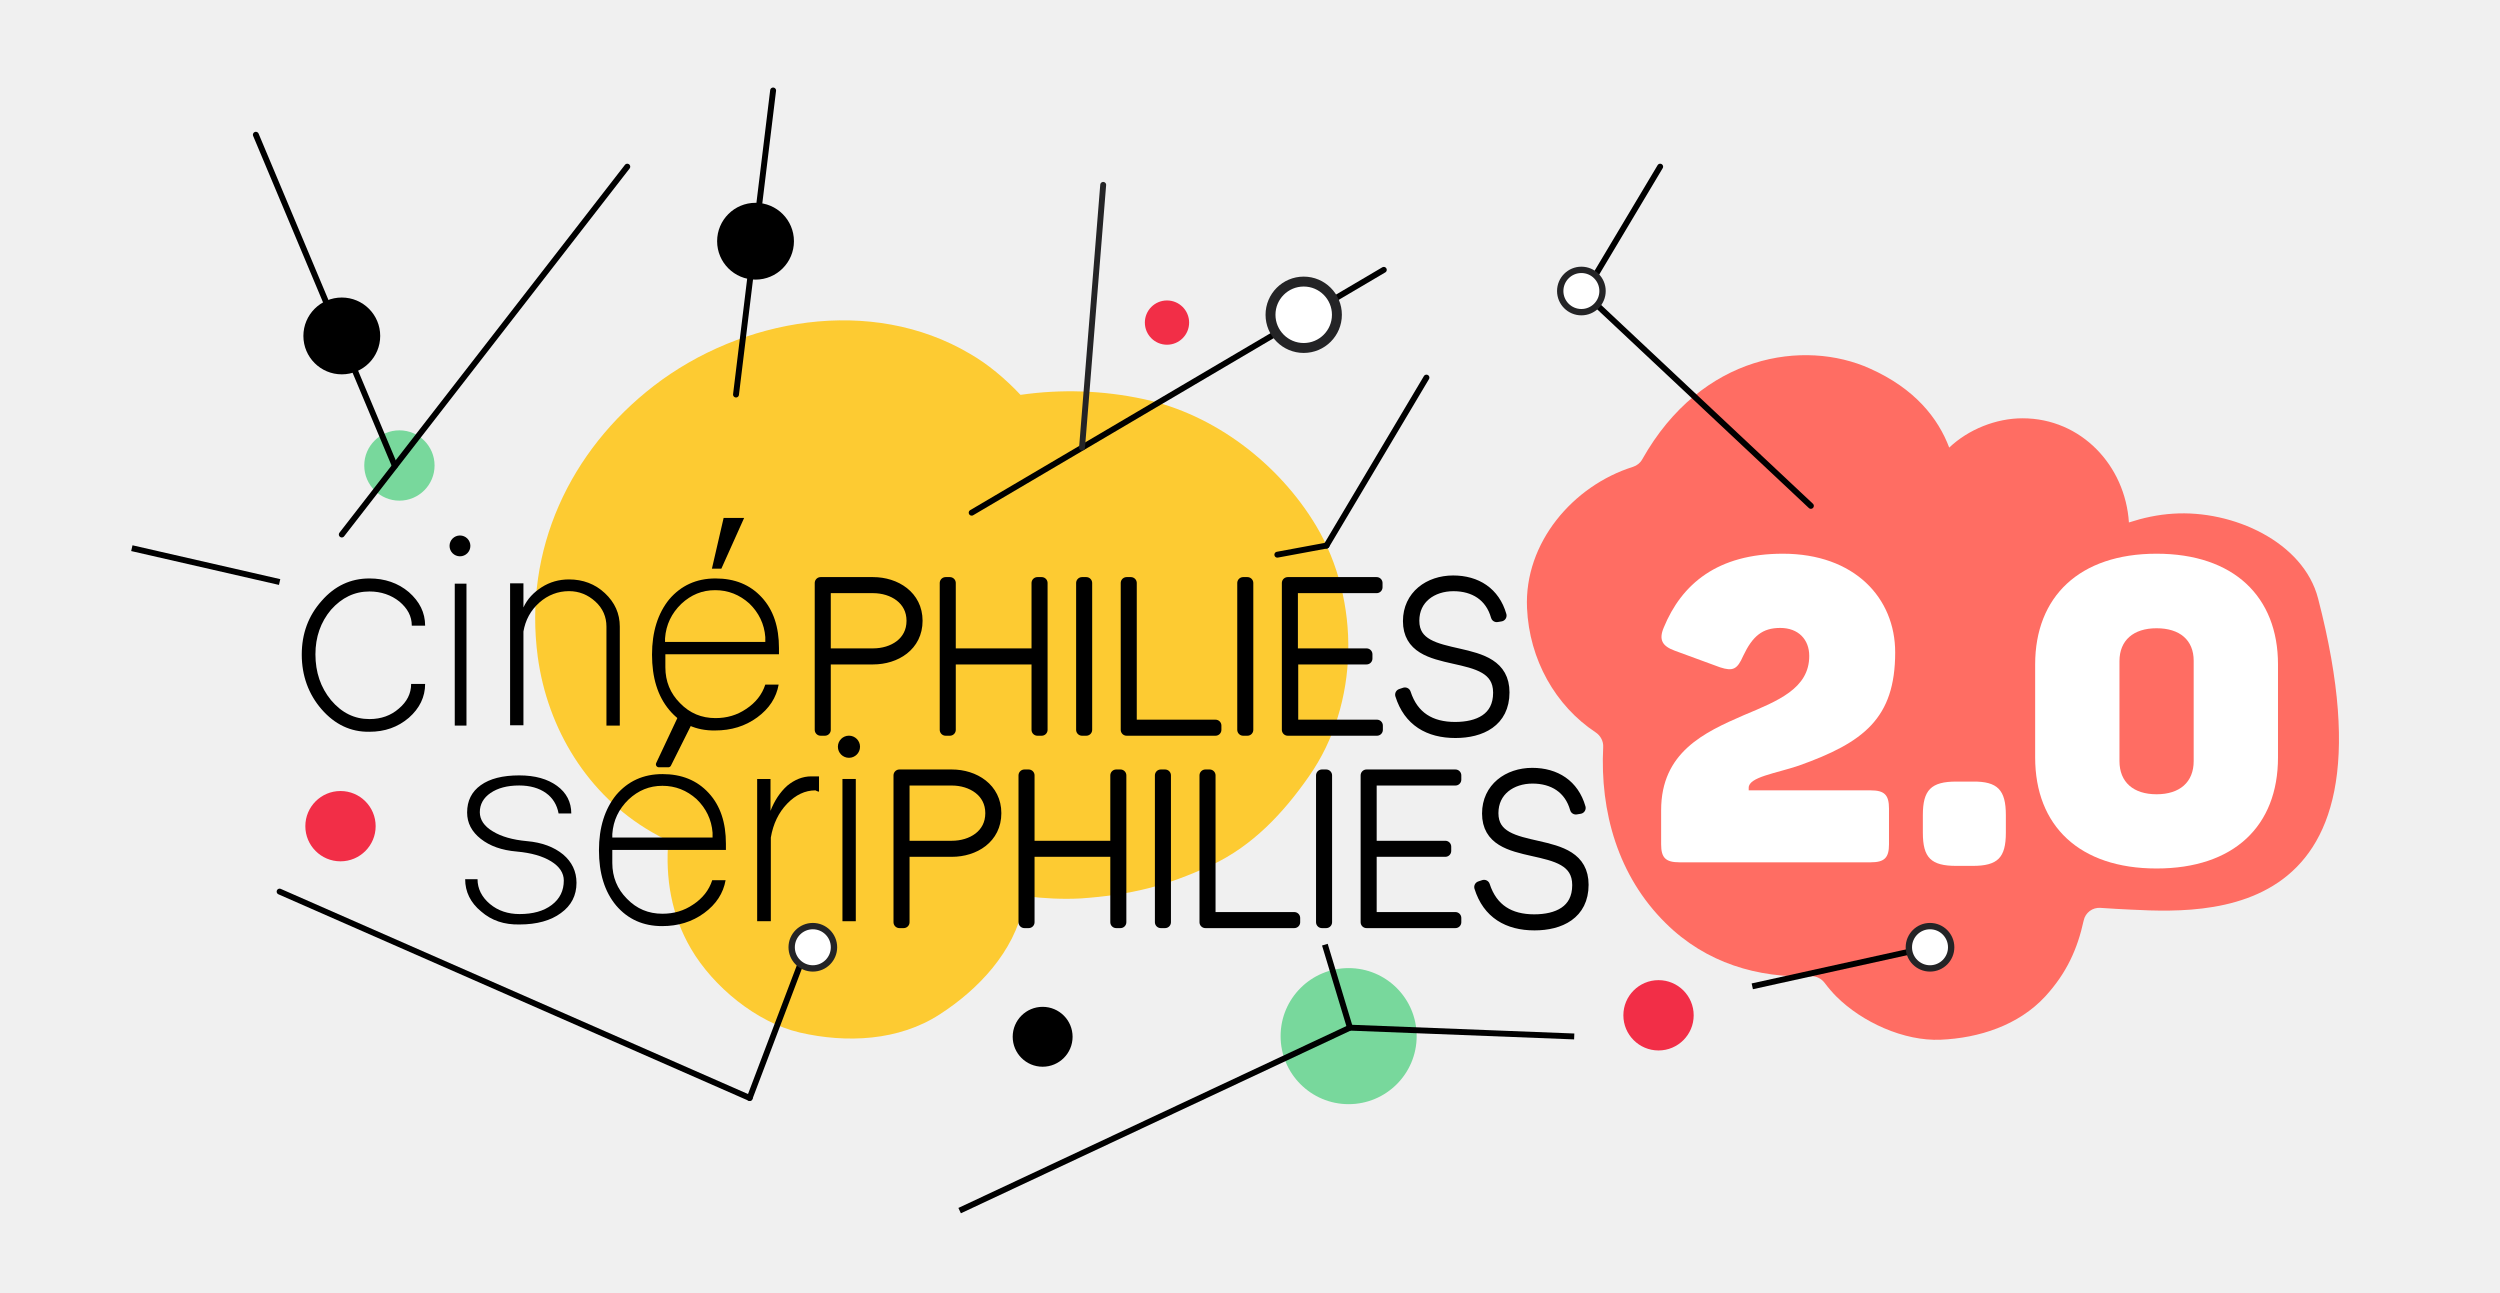
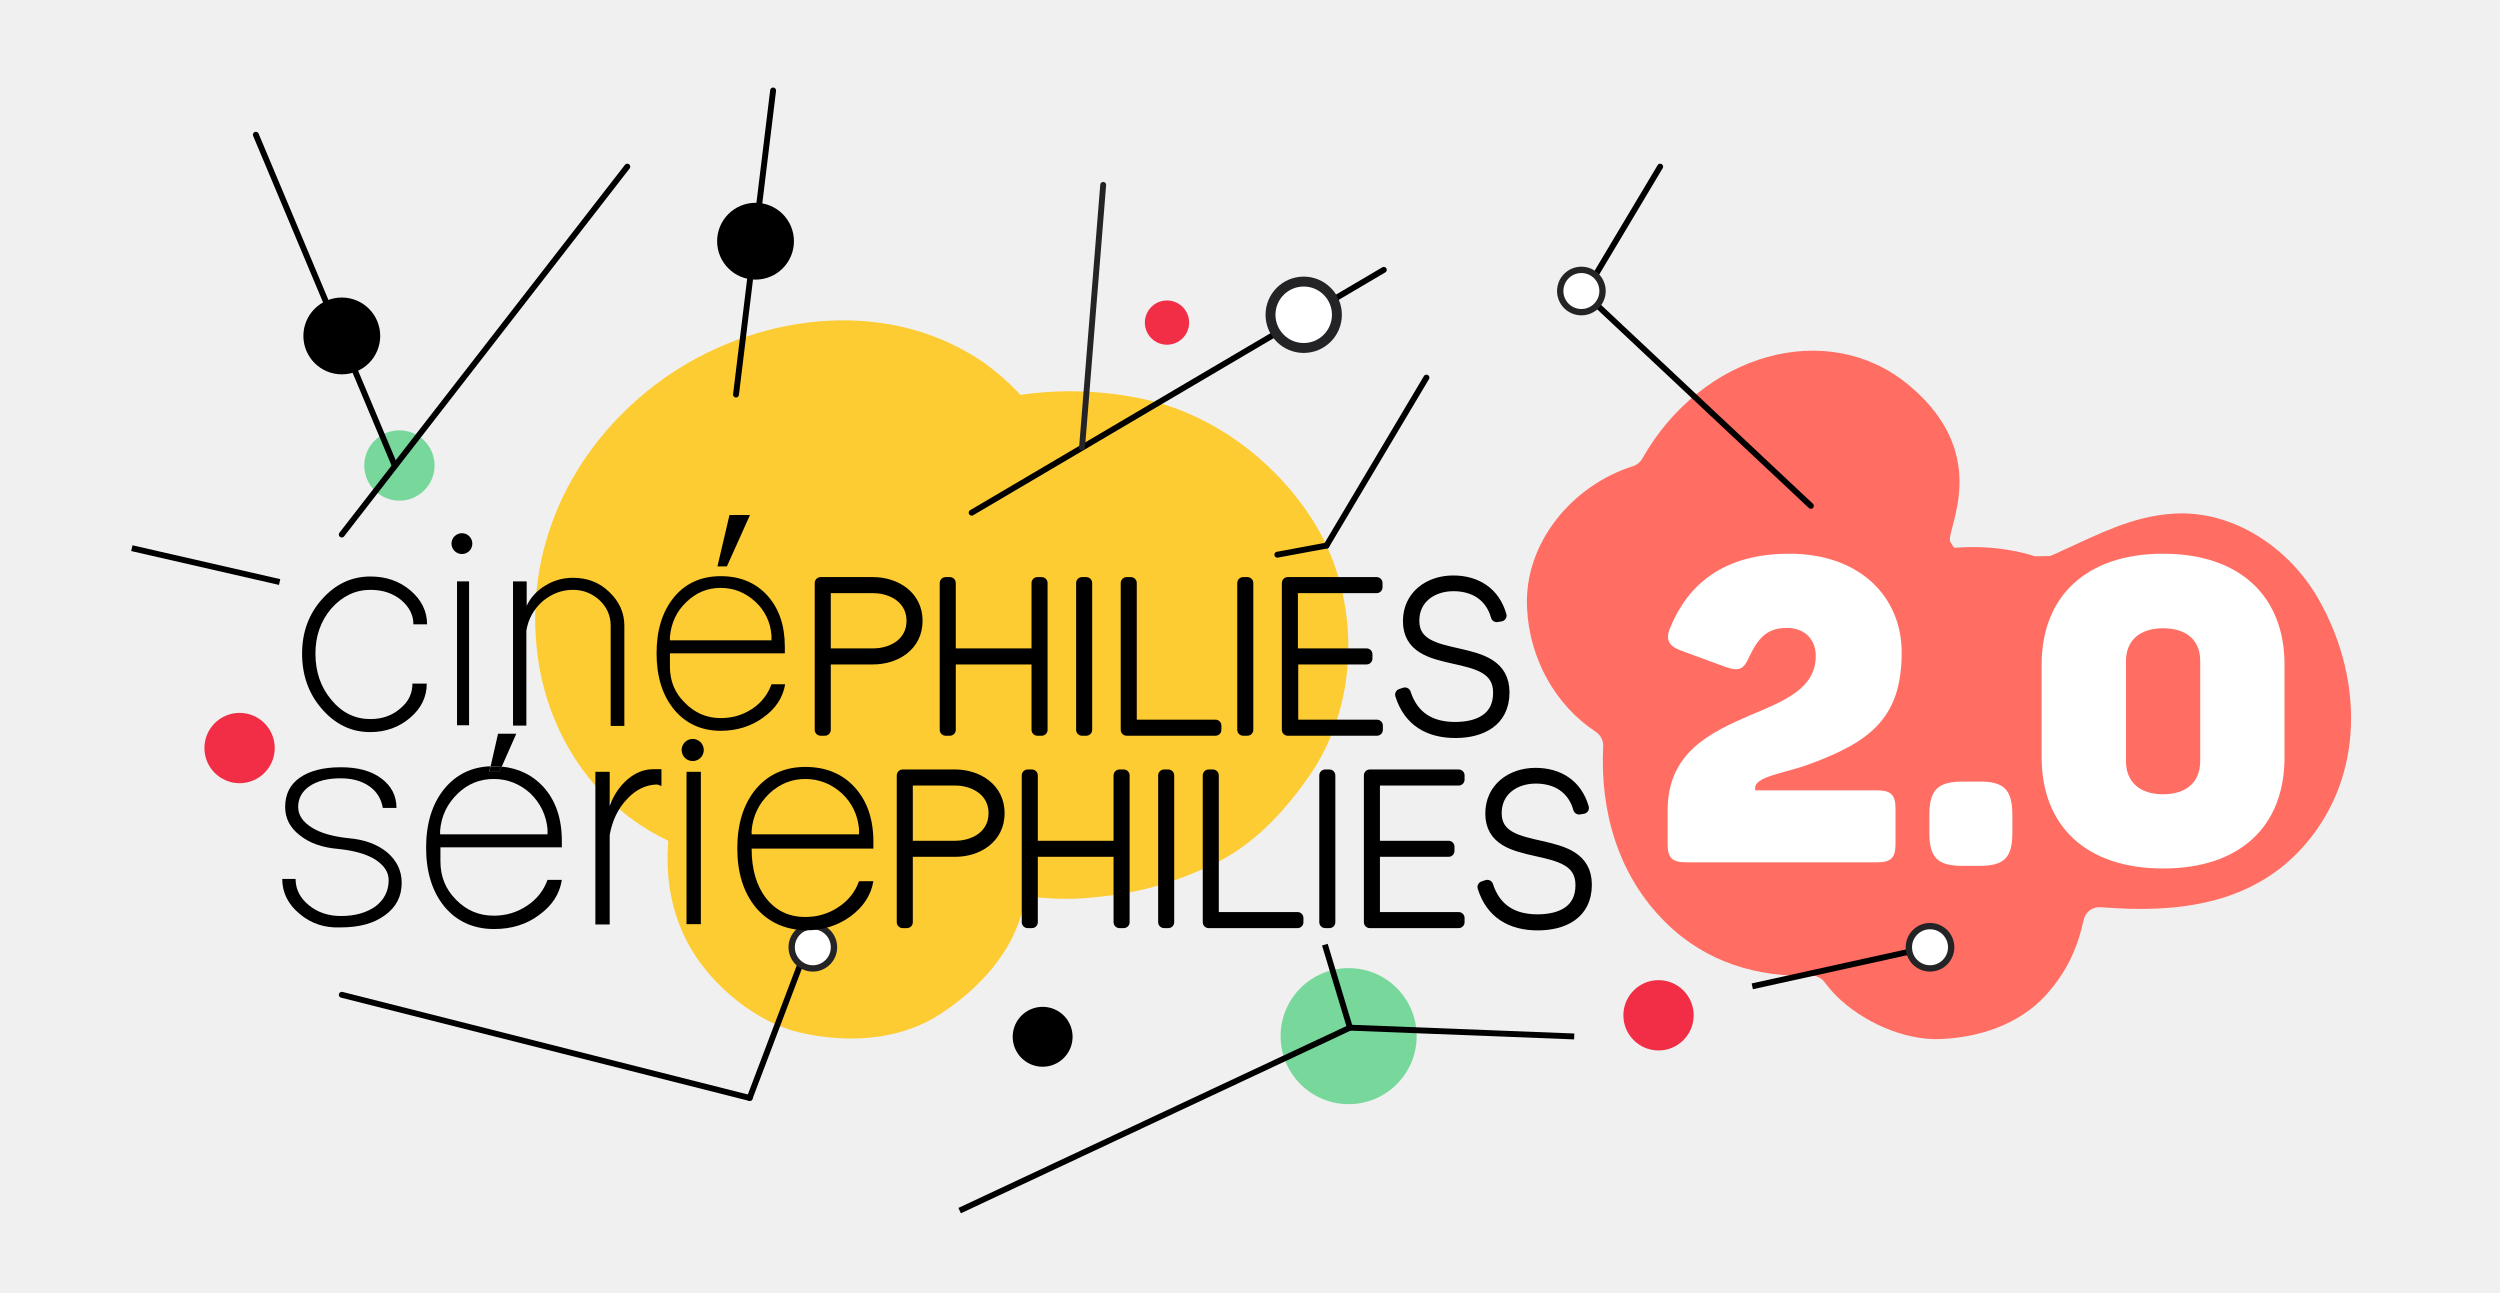
<svg xmlns="http://www.w3.org/2000/svg" version="1.1" id="Layer_1" x="0px" y="0px" viewBox="0 0 768 397.2" enable-background="new 0 0 768 397.2" xml:space="preserve">
-   <path fill="#FF6D63" d="M712.1,183.8c-4.5-17.3-26.1-27.2-44.5-26c-4.8,0.3-9.3,1.3-13.6,2.7c-1.1-17.4-14.6-32-32.7-32  c-8.1,0-16.6,3.4-22.5,9c-3.4-9-10.5-18.1-24.4-24.3c-20-9-51.6-4.6-69.9,27.9c-0.6,1.1-1.6,1.9-2.8,2.3  c-18.5,5.8-33.5,23.4-32.6,43.4c0.7,15.8,8.7,30,21.1,38.2c1.5,1,2.4,2.7,2.3,4.5c-1,19.8,4.5,39.6,19.2,54.1  c12.4,12.3,28.4,16.9,44.6,16.3c1.6-0.1,3.2,0.7,4.2,2c1.2,1.6,2.4,3,3.6,4.2c7.9,7.9,20.8,13.8,32.1,13.3  c11.7-0.5,23.9-4.4,32.1-13.3c6.6-7.2,9.9-14.6,11.8-23.3c0.5-2.4,2.7-4.1,5.2-3.9c1.6,0.1,3.1,0.2,4.7,0.3  C672.9,280.2,739.3,288.4,712.1,183.8z" />
+   <path fill="#FF6D63" d="M712.1,183.8c-8.9-15.5-26.1-27.2-44.5-26c-12.6,0.8-22.9,6.3-34.2,11.4c-1.2,0.6-2.4,1.1-3.6,1.6  c0,0,0,0,0,0c-1.6,0-3,0.1-4.6,0.1c-1-0.3-2-0.6-3.1-0.9c-7.2-1.8-14.5-2.3-21.7-1.7c-0.2-0.2-0.3-0.3-0.4-0.5  c-0.2-0.3-0.5-0.7-0.8-1.2c-2.1-3,13.6-26.2-12.7-48.2c-25-20.9-63.7-9.9-82,22.5c-0.6,1.1-1.6,1.9-2.8,2.3  c-18.5,5.8-33.5,23.4-32.6,43.4c0.7,15.8,8.7,30,21.1,38.2c1.5,1,2.4,2.7,2.3,4.5c-1,19.8,4.5,39.6,19.2,54.1  c12.4,12.3,28.4,16.9,44.6,16.3c1.6-0.1,3.2,0.7,4.2,2c1.2,1.6,2.4,3,3.6,4.2c7.9,7.9,20.8,13.8,32.1,13.3  c11.7-0.5,23.9-4.4,32.1-13.3c6.6-7.2,9.9-14.6,11.8-23.3c0.5-2.4,2.7-4.1,5.2-3.9c1.6,0.1,3.1,0.2,4.7,0.3  c23,1.3,45.3-2.7,60.2-22.1C726.7,235.5,725.2,206.6,712.1,183.8z" />
  <path fill="#FDCB32" d="M404.3,161.5c-11.4-19-31.1-34.2-53-38.9c-12.6-2.7-25.3-3.1-37.8-1.3c-4.7-5-10.1-9.5-15.5-12.6  c-30.4-18-70.2-10.9-97.1,9.8c-25.9,20-40.1,50.4-35.7,83.3c3,22.1,15.3,42.4,35,53.8c1.7,1,3.4,1.9,5.1,2.7  c-0.9,11.5,0.9,22.8,7,33.2c6.8,11.6,20.1,22.6,33.4,25.7c14.3,3.3,30.4,2.6,43-5.6c11.8-7.6,22.8-19.2,25.7-33.4  c0.2-1,0.4-2,0.6-2.9c5.7,0.7,11.4,1,17,0.7c15.5-1.1,26.3-3.8,40.1-10.2c12.7-5.9,22.2-16.1,30-27.3  C417.7,216.3,418,184.5,404.3,161.5z" />
  <circle fill="#78D89C" cx="414.3" cy="318.3" r="20.9" />
  <circle fill="#78D89C" cx="122.7" cy="143" r="10.8" />
-   <circle fill="#F22E47" cx="104.6" cy="253.8" r="10.8" />
+   <circle fill="#F22E47" cx="73.6" cy="229.8" r="10.8" />
  <circle fill="#F22E47" cx="509.5" cy="311.9" r="10.8" />
  <circle fill="#F22E47" cx="358.5" cy="99.1" r="6.8" />
  <g>
-     <path fill="#FFFFFF" d="M547.7,170.1c22,0,34.5,13.6,34.5,30.3c0,20.3-9.7,27.7-29.6,34.8c-7.1,2.4-15.4,3.5-15.4,6.8v0.8h37.5   c4.2,0,5.6,1.4,5.6,5.6v11c0,4.1-1.4,5.5-5.6,5.5h-58.8c-4.2,0-5.6-1.4-5.6-5.5v-10.5c0-17.8,13.2-23.9,25.4-29.2   c10.5-4.4,20.1-8.2,20.1-18.2c0-5-3.3-8.6-8.9-8.6c-5.5,0-8.5,2.5-11.4,8.6c-1.8,4.1-3.1,4.8-7.1,3.5l-13.9-5.1   c-3.8-1.4-5-3.3-3.4-7.1C516.6,179.4,527.6,170.1,547.7,170.1z" />
-     <path fill="#FFFFFF" d="M616.2,250.4v5.4c0,7.7-2.5,10.2-10.2,10.2h-5c-7.8,0-10.3-2.5-10.3-10.2v-5.4c0-7.7,2.5-10.3,10.3-10.3h5   C613.7,240,616.2,242.7,616.2,250.4z" />
-     <path fill="#FFFFFF" d="M662.5,170.1c23.7,0,37.3,13.2,37.3,34v28.6c0,21.1-13.6,34.1-37.3,34.1s-37.3-13.1-37.3-34.1v-28.6   C625.2,183.3,638.8,170.1,662.5,170.1z M662.5,193c-7.1,0-11.4,3.7-11.4,10.1v30.7c0,6.5,4.3,10.2,11.4,10.2s11.4-3.7,11.4-10.2   V203C673.9,196.6,669.6,193,662.5,193z" />
+     <path fill="#FFFFFF" d="M549.7,170.1c22,0,34.5,13.6,34.5,30.3c0,20.3-9.7,27.7-29.6,34.8c-7.1,2.4-15.4,3.5-15.4,6.8v0.8h37.5   c4.2,0,5.6,1.4,5.6,5.6v11c0,4.1-1.4,5.5-5.6,5.5h-58.8c-4.2,0-5.6-1.4-5.6-5.5v-10.5c0-17.8,13.2-23.9,25.4-29.2   c10.5-4.4,20.1-8.2,20.1-18.2c0-5-3.3-8.6-8.9-8.6c-5.5,0-8.5,2.5-11.4,8.6c-1.8,4.1-3.1,4.8-7.1,3.5l-13.9-5.1   c-3.8-1.4-5-3.3-3.4-7.1C518.6,179.4,529.6,170.1,549.7,170.1z" />
+     <path fill="#FFFFFF" d="M618.2,250.4v5.4c0,7.7-2.5,10.2-10.2,10.2h-5c-7.8,0-10.3-2.5-10.3-10.2v-5.4c0-7.7,2.5-10.3,10.3-10.3h5   C615.7,240,618.2,242.7,618.2,250.4z" />
+     <path fill="#FFFFFF" d="M664.5,170.1c23.7,0,37.3,13.2,37.3,34v28.6c0,21.1-13.6,34.1-37.3,34.1s-37.3-13.1-37.3-34.1v-28.6   C627.2,183.3,640.8,170.1,664.5,170.1z M664.5,193c-7.1,0-11.4,3.7-11.4,10.1v30.7c0,6.5,4.3,10.2,11.4,10.2s11.4-3.7,11.4-10.2   V203C675.9,196.6,671.6,193,664.5,193z" />
  </g>
-   <circle cx="260.8" cy="229.4" r="3.4" />
+   <circle cx="212.8" cy="230.4" r="3.4" />
  <line fill="none" stroke="#000000" stroke-width="1.816" stroke-linecap="round" stroke-linejoin="round" stroke-miterlimit="10" x1="487.2" y1="89.4" x2="510" y2="51.2" />
  <line fill="none" stroke="#000000" stroke-width="1.816" stroke-linecap="round" stroke-linejoin="round" stroke-miterlimit="10" x1="407.5" y1="167.6" x2="438.2" y2="116" />
  <line fill="none" stroke="#000000" stroke-width="1.816" stroke-linecap="round" stroke-linejoin="round" stroke-miterlimit="10" x1="556.3" y1="155.4" x2="486.3" y2="89.7" />
  <path fill="none" stroke="#000000" stroke-width="1.816" stroke-miterlimit="10" d="M274.6,220.5" />
  <line fill="none" stroke="#000000" stroke-width="1.816" stroke-miterlimit="10" x1="294.8" y1="371.9" x2="414.7" y2="315.7" />
  <line fill="none" stroke="#000000" stroke-width="1.816" stroke-miterlimit="10" x1="414.7" y1="315.7" x2="483.6" y2="318.4" />
  <line fill="none" stroke="#000000" stroke-width="1.816" stroke-miterlimit="10" x1="407" y1="290.2" x2="414.7" y2="315.7" />
  <line fill="none" stroke="#000000" stroke-width="1.816" stroke-linecap="round" stroke-linejoin="round" stroke-miterlimit="10" x1="407.5" y1="167.6" x2="392.4" y2="170.4" />
  <path fill="none" stroke="#000000" stroke-width="1.816" stroke-miterlimit="10" d="M85.9,273.9" />
  <path fill="none" stroke="#000000" stroke-width="1.816" stroke-miterlimit="10" d="M40.5,168.4" />
  <path fill="none" stroke="#000000" stroke-width="1.816" stroke-miterlimit="10" d="M274.1,221.8" />
  <line fill="none" stroke="#000000" stroke-width="1.816" stroke-linecap="round" stroke-linejoin="round" stroke-miterlimit="10" x1="230.3" y1="337.3" x2="249.6" y2="286.4" />
-   <line fill="none" stroke="#000000" stroke-width="1.816" stroke-linecap="round" stroke-linejoin="round" stroke-miterlimit="10" x1="85.9" y1="273.9" x2="230.3" y2="337.3" />
+   <line fill="none" stroke="#000000" stroke-width="1.816" stroke-linecap="round" stroke-linejoin="round" stroke-miterlimit="10" x1="105" y1="305.6" x2="230.3" y2="337.3" />
  <line fill="none" stroke="#000000" stroke-width="1.816" stroke-miterlimit="10" x1="40.5" y1="168.4" x2="85.9" y2="178.8" />
  <line fill="none" stroke="#000000" stroke-width="1.816" stroke-linecap="round" stroke-linejoin="round" stroke-miterlimit="10" x1="192.7" y1="51.2" x2="105" y2="164.2" />
  <line fill="none" stroke="#000000" stroke-width="1.816" stroke-linecap="round" stroke-linejoin="round" stroke-miterlimit="10" x1="298.5" y1="157.5" x2="425.1" y2="82.9" />
  <line fill="none" stroke="#000000" stroke-width="1.816" stroke-linecap="round" stroke-linejoin="round" stroke-miterlimit="10" x1="237.5" y1="27.8" x2="226.1" y2="121.2" />
  <circle cx="232.1" cy="74.1" r="11.8" />
  <circle cx="105" cy="103.2" r="11.8" />
  <circle cx="320.3" cy="318.5" r="9.2" />
  <circle fill="#FFFFFF" stroke="#242426" stroke-width="3.048" stroke-miterlimit="10" cx="400.5" cy="96.7" r="10.2" />
  <circle fill="#FFFFFF" stroke="#242426" stroke-width="1.949" stroke-miterlimit="10" cx="485.8" cy="89.4" r="6.5" />
  <circle fill="#FFFFFF" stroke="#242426" stroke-width="1.949" stroke-miterlimit="10" cx="249.7" cy="291" r="6.5" />
  <line fill="none" stroke="#000000" stroke-width="1.816" stroke-miterlimit="10" x1="592.7" y1="291" x2="538.3" y2="303" />
  <line fill="none" stroke="#000000" stroke-width="1.816" stroke-linecap="round" stroke-linejoin="round" stroke-miterlimit="10" x1="78.6" y1="41.4" x2="121.3" y2="143.1" />
  <line fill="none" stroke="#242426" stroke-width="1.816" stroke-linecap="round" stroke-linejoin="round" stroke-miterlimit="10" x1="332.4" y1="137.5" x2="338.9" y2="56.8" />
  <g>
-     <path d="M98.8,217.9c-4-4.6-6.1-10.3-6.1-16.8c0-6.4,2-11.9,6.1-16.5c4-4.6,8.9-6.9,14.7-6.9c4.7,0,8.8,1.4,12.1,4.2   c3.3,2.9,5,6.3,5,10.3h-4.1c0-2.9-1.3-5.3-3.8-7.4c-2.5-2-5.6-3.1-9.2-3.1c-4.6,0-8.5,1.9-11.8,5.6c-3.2,3.8-4.8,8.4-4.8,13.7   c0,5.5,1.6,10.2,4.8,14.1c3.3,3.9,7.2,5.8,11.8,5.8c3.6,0,6.6-1.1,9-3.2c2.5-2.1,3.8-4.6,3.8-7.6h4.3c0,4-1.7,7.5-5,10.4   c-3.4,2.9-7.4,4.3-12.1,4.3C107.7,224.9,102.8,222.5,98.8,217.9z" />
-     <path d="M139.7,222.9v-43.6h3.6v43.6H139.7z" />
-     <path d="M156.7,222.9v-43.7h4.1v7.4c1.2-2.6,3.1-4.6,5.6-6.2c2.5-1.6,5.3-2.4,8.4-2.4c4.3,0,8,1.4,11,4.2c3.1,2.9,4.6,6.3,4.6,10.3   v30.4h-4.1v-30.4c0-3-1.1-5.6-3.4-7.7c-2.3-2.1-5-3.2-8.1-3.2c-3.4,0-6.5,1.2-9.1,3.5c-2.7,2.4-4.3,5.4-4.9,8.9v28.8H156.7z" />
-     <path d="M205.6,218.1c-3.6-4.3-5.3-10-5.3-17s1.8-12.7,5.3-17c3.6-4.2,8.3-6.4,14.2-6.4c5.9,0,10.6,1.9,14.2,5.8   c3.6,3.9,5.3,9.1,5.3,15.6v1.9h-34.9v4c0,4.3,1.5,8,4.5,11c3,3.1,6.6,4.6,10.9,4.6c3.5,0,6.6-0.9,9.4-2.8c2.9-1.9,4.9-4.4,5.9-7.5   h4.1c-0.7,4-2.9,7.4-6.6,10.1c-3.7,2.7-8,4-12.9,4C213.8,224.5,209.1,222.3,205.6,218.1z M235.1,197.2v-1.5c-0.3-4-2-7.5-4.9-10.3   c-3-2.7-6.5-4.1-10.5-4.1c-4,0-7.4,1.4-10.4,4.2c-3,2.9-4.7,6.4-5,10.6v1.1H235.1z M222.3,159.1h6.3l-7,15.6h-2.9L222.3,159.1z" />
-     <circle cx="141.3" cy="167.7" r="3.2" />
+     <path d="M98.9,217.8c-4.1-4.7-6.1-10.4-6.1-17c0-6.5,2-12.1,6.1-16.7c4.1-4.6,9-7,14.9-7c4.8,0,8.9,1.4,12.3,4.3   c3.4,2.9,5.1,6.4,5.1,10.4h-4.2c0-2.9-1.3-5.4-3.8-7.5c-2.6-2.1-5.7-3.1-9.4-3.1c-4.6,0-8.6,1.9-12,5.7c-3.3,3.9-4.9,8.5-4.9,13.9   c0,5.5,1.6,10.3,4.9,14.2c3.3,4,7.3,5.9,12,5.9c3.6,0,6.7-1.1,9.1-3.2c2.6-2.1,3.8-4.7,3.8-7.7h4.4c0,4.1-1.7,7.6-5.1,10.5   c-3.4,2.9-7.5,4.4-12.3,4.4C107.9,224.9,103,222.5,98.9,217.8z" />
+     <path d="M140.4,222.8v-44.2h3.7v44.2H140.4z" />
+     <path d="M157.6,222.9v-44.3h4.2v7.5c1.2-2.6,3.2-4.7,5.7-6.2c2.6-1.6,5.4-2.4,8.5-2.4c4.4,0,8.1,1.4,11.1,4.3   c3.1,2.9,4.7,6.4,4.7,10.4v30.8h-4.2v-30.8c0-3-1.1-5.6-3.4-7.8c-2.3-2.1-5-3.2-8.2-3.2c-3.5,0-6.5,1.2-9.3,3.5   c-2.7,2.4-4.4,5.4-5,9v29.2H157.6z" />
+     <path d="M207.1,218c-3.6-4.4-5.4-10.1-5.4-17.3s1.8-12.9,5.4-17.3c3.6-4.3,8.4-6.4,14.3-6.4c6,0,10.7,2,14.3,5.9   c3.6,4,5.4,9.2,5.4,15.8v2h-35.3v4.1c0,4.4,1.5,8.1,4.6,11.1c3,3.1,6.7,4.7,11,4.7c3.5,0,6.7-0.9,9.6-2.8c2.9-1.9,4.9-4.5,6-7.6   h4.2c-0.7,4.1-2.9,7.5-6.7,10.2c-3.7,2.7-8.1,4.1-13.1,4.1C215.5,224.5,210.7,222.3,207.1,218z M237,196.8v-1.6   c-0.3-4.1-2-7.6-5-10.4c-3.1-2.8-6.6-4.2-10.6-4.2c-4,0-7.5,1.4-10.5,4.3c-3.1,2.9-4.7,6.5-5.1,10.7v1.1H237z M224.1,158.2h6.3   l-7.1,15.8h-2.9L224.1,158.2z" />
+     <circle cx="141.9" cy="167" r="3.2" />
  </g>
  <g>
    <path stroke="#000000" stroke-width="3.632" stroke-linecap="round" stroke-linejoin="round" stroke-miterlimit="10" d="   M268.2,179.1c6.9,0,13.4,4.1,13.4,11.6c0,7.6-6.5,11.6-13.4,11.6h-14.8v21.9h-1.3v-45.1H268.2z M268.2,201   c6.2,0,12.1-3.5,12.1-10.3c0-6.7-5.9-10.3-12.1-10.3h-14.8V201H268.2z" />
    <path stroke="#000000" stroke-width="3.632" stroke-linecap="round" stroke-linejoin="round" stroke-miterlimit="10" d="M320,224.2   h-1.3v-21.9h-26.9v21.9h-1.3v-45.1h1.3V201h26.9v-21.9h1.3V224.2z" />
    <path stroke="#000000" stroke-width="3.632" stroke-linecap="round" stroke-linejoin="round" stroke-miterlimit="10" d="   M333.7,224.2h-1.3v-45.1h1.3V224.2z" />
    <path stroke="#000000" stroke-width="3.632" stroke-linecap="round" stroke-linejoin="round" stroke-miterlimit="10" d="   M373.4,224.2h-27.3v-45.1h1.3v43.8h26V224.2z" />
    <path stroke="#000000" stroke-width="3.632" stroke-linecap="round" stroke-linejoin="round" stroke-miterlimit="10" d="   M383.2,224.2h-1.3v-45.1h1.3V224.2z" />
    <path stroke="#000000" stroke-width="3.632" stroke-linecap="round" stroke-linejoin="round" stroke-miterlimit="10" d="   M422.9,224.2h-27.3v-45.1h27.3v1.3h-26V201h22.9v1.3H397v20.6h26V224.2z" />
    <path stroke="#000000" stroke-width="3.632" stroke-linecap="round" stroke-linejoin="round" stroke-miterlimit="10" d="   M459.8,189.3c-1.8-6.4-6.9-9.5-13.3-9.5c-6.6,0-12.3,3.9-12.3,10.9c0,14.8,27.7,5.4,27.7,22c0,8.9-7,12.2-14.8,12.2   c-8.1,0-14.2-3.5-16.7-11.5l1.2-0.4c2.4,7.4,7.9,10.6,15.4,10.6c7.1,0,13.5-2.7,13.5-10.8c0-15.4-27.7-5.8-27.7-22   c0-7.7,6.3-12.2,13.6-12.2c7.1,0,12.6,3.5,14.6,10.5L459.8,189.3z" />
  </g>
  <g>
-     <path d="M147.8,280c-3.3-2.7-4.9-6.1-4.9-9.9h3.8c0,2.9,1.3,5.5,3.8,7.6c2.5,2.1,5.6,3.1,9.1,3.1c4.1,0,7.4-0.9,9.9-2.8   c2.5-1.9,3.7-4.4,3.7-7.5c0-2.3-1.3-4.3-3.9-5.9c-2.6-1.6-6.1-2.6-10.5-3c-4.7-0.4-8.3-1.7-11.1-3.9c-2.8-2.2-4.2-4.9-4.2-8.1   c0-3.6,1.4-6.4,4.2-8.4c2.8-2,6.7-3,11.8-3c4.9,0,8.7,1.1,11.6,3.2c2.9,2.1,4.4,5,4.4,8.5h-3.9c-0.5-2.7-1.8-4.8-3.9-6.3   c-2.1-1.5-4.9-2.3-8.2-2.3c-3.7,0-6.6,0.8-8.8,2.3c-2.2,1.5-3.3,3.5-3.3,5.9c0,2.3,1.3,4.3,4,5.9c2.6,1.6,6.1,2.6,10.5,3   c4.6,0.4,8.3,1.8,11.1,4.1c2.7,2.3,4.1,5.2,4.1,8.7c0,3.9-1.6,7-4.8,9.3c-3.1,2.3-7.4,3.5-12.7,3.5   C154.9,284.1,151,282.8,147.8,280z" />
-     <path d="M189.3,278.2c-3.6-4.3-5.3-10-5.3-17c0-7,1.8-12.7,5.3-17c3.6-4.2,8.3-6.4,14.2-6.4c5.9,0,10.6,1.9,14.2,5.8   c3.6,3.9,5.3,9.1,5.3,15.6v1.9h-34.9v4c0,4.3,1.5,8,4.5,11c3,3.1,6.6,4.6,10.9,4.6c3.5,0,6.6-0.9,9.4-2.8c2.9-1.9,4.9-4.4,5.9-7.5   h4.1c-0.7,4-2.9,7.4-6.6,10.1c-3.7,2.7-8,4-12.9,4C197.6,284.5,192.9,282.4,189.3,278.2z M218.9,257.3v-1.5c-0.3-4-2-7.5-4.9-10.3   c-3-2.7-6.5-4.1-10.5-4.1c-4,0-7.4,1.4-10.4,4.2c-3,2.9-4.7,6.4-5,10.6v1.1H218.9z" />
-     <path d="M232.6,283v-43.7h4.1v9.8c1.2-3.1,2.9-5.7,5.1-7.7c2.3-1.9,4.8-2.9,7.4-2.9h2.4v4.7c-0.2,0-0.4-0.1-0.7-0.2   c-0.2-0.1-0.3-0.2-0.4-0.2c-3.2,0-6.1,1.4-8.7,4.1c-2.6,2.7-4.3,6.2-5,10.4V283H232.6z" />
-     <path d="M258.8,283v-43.7h4.1V283H258.8z" />
-   </g>
-   <g>
-     <path stroke="#000000" stroke-width="3.632" stroke-linecap="round" stroke-linejoin="round" stroke-miterlimit="10" d="   M292.4,238.2c6.9,0,13.4,4.1,13.4,11.6c0,7.6-6.5,11.6-13.4,11.6h-14.8v21.9h-1.3v-45.1H292.4z M292.4,260.1   c6.2,0,12.1-3.5,12.1-10.3c0-6.7-5.9-10.3-12.1-10.3h-14.8v20.6H292.4z" />
-     <path stroke="#000000" stroke-width="3.632" stroke-linecap="round" stroke-linejoin="round" stroke-miterlimit="10" d="   M344.2,283.3h-1.3v-21.9H316v21.9h-1.3v-45.1h1.3v21.9h26.9v-21.9h1.3V283.3z" />
-     <path stroke="#000000" stroke-width="3.632" stroke-linecap="round" stroke-linejoin="round" stroke-miterlimit="10" d="   M357.9,283.3h-1.3v-45.1h1.3V283.3z" />
-     <path stroke="#000000" stroke-width="3.632" stroke-linecap="round" stroke-linejoin="round" stroke-miterlimit="10" d="   M397.6,283.3h-27.3v-45.1h1.3V282h26V283.3z" />
-     <path stroke="#000000" stroke-width="3.632" stroke-linecap="round" stroke-linejoin="round" stroke-miterlimit="10" d="   M407.4,283.3h-1.3v-45.1h1.3V283.3z" />
-     <path stroke="#000000" stroke-width="3.632" stroke-linecap="round" stroke-linejoin="round" stroke-miterlimit="10" d="   M447.1,283.3h-27.3v-45.1h27.3v1.3h-26v20.6H444v1.3h-22.9V282h26V283.3z" />
-     <path stroke="#000000" stroke-width="3.632" stroke-linecap="round" stroke-linejoin="round" stroke-miterlimit="10" d="   M484.1,248.4c-1.8-6.4-6.9-9.5-13.3-9.5c-6.6,0-12.3,3.9-12.3,10.9c0,14.8,27.7,5.4,27.7,22c0,8.9-7,12.2-14.8,12.2   c-8.1,0-14.2-3.5-16.7-11.5l1.2-0.4c2.4,7.4,7.9,10.6,15.4,10.6c7.1,0,13.5-2.7,13.5-10.8c0-15.4-27.7-5.8-27.7-22   c0-7.7,6.3-12.2,13.6-12.2c7.1,0,12.6,3.5,14.6,10.5L484.1,248.4z" />
+     <path stroke="#000000" stroke-width="3.632" stroke-linecap="round" stroke-linejoin="round" stroke-miterlimit="10" d="   M293.4,238.2c6.9,0,13.4,4.1,13.4,11.6c0,7.6-6.5,11.6-13.4,11.6h-14.8v21.9h-1.3v-45.1H293.4z M293.4,260.1   c6.2,0,12.1-3.5,12.1-10.3c0-6.7-5.9-10.3-12.1-10.3h-14.8v20.6H293.4z" />
+     <path stroke="#000000" stroke-width="3.632" stroke-linecap="round" stroke-linejoin="round" stroke-miterlimit="10" d="   M345.2,283.3h-1.3v-21.9H317v21.9h-1.3v-45.1h1.3v21.9h26.9v-21.9h1.3V283.3z" />
+     <path stroke="#000000" stroke-width="3.632" stroke-linecap="round" stroke-linejoin="round" stroke-miterlimit="10" d="   M358.9,283.3h-1.3v-45.1h1.3V283.3z" />
+     <path stroke="#000000" stroke-width="3.632" stroke-linecap="round" stroke-linejoin="round" stroke-miterlimit="10" d="   M398.6,283.3h-27.3v-45.1h1.3V282h26V283.3z" />
+     <path stroke="#000000" stroke-width="3.632" stroke-linecap="round" stroke-linejoin="round" stroke-miterlimit="10" d="   M408.4,283.3h-1.3v-45.1h1.3V283.3z" />
+     <path stroke="#000000" stroke-width="3.632" stroke-linecap="round" stroke-linejoin="round" stroke-miterlimit="10" d="   M448.1,283.3h-27.3v-45.1h27.3v1.3h-26v20.6H445v1.3h-22.9V282h26V283.3z" />
+     <path stroke="#000000" stroke-width="3.632" stroke-linecap="round" stroke-linejoin="round" stroke-miterlimit="10" d="   M485.1,248.4c-1.8-6.4-6.9-9.5-13.3-9.5c-6.6,0-12.3,3.9-12.3,10.9c0,14.8,27.7,5.4,27.7,22c0,8.9-7,12.2-14.8,12.2   c-8.1,0-14.2-3.5-16.7-11.5l1.2-0.4c2.4,7.4,7.9,10.6,15.4,10.6c7.1,0,13.5-2.7,13.5-10.8c0-15.4-27.7-5.8-27.7-22   c0-7.7,6.3-12.2,13.6-12.2c7.1,0,12.6,3.5,14.6,10.5L485.1,248.4z" />
  </g>
  <circle fill="#FFFFFF" stroke="#242426" stroke-width="1.949" stroke-miterlimit="10" cx="592.9" cy="291" r="6.5" />
-   <polygon stroke="#000000" stroke-width="1.816" stroke-linecap="round" stroke-linejoin="round" stroke-miterlimit="10" points="  209.6,219.5 212.3,220.8 205.3,234.8 202.4,234.8 " />
+   <g>
+     <path d="M92,280.7c-3.5-2.9-5.3-6.5-5.3-10.7h4.1c0,3.2,1.4,5.9,4.1,8.1c2.7,2.2,6,3.3,9.8,3.3c4.4,0,7.9-1,10.7-3c2.6-2,4-4.7,4-8   c0-2.5-1.4-4.6-4.2-6.4c-2.8-1.7-6.5-2.7-11.2-3.2c-5-0.4-8.9-1.8-11.9-4.2c-3-2.3-4.5-5.2-4.5-8.7c0-3.9,1.5-6.9,4.5-9   c3-2.1,7.2-3.2,12.6-3.2c5.2,0,9.3,1.1,12.4,3.4c3.1,2.3,4.7,5.3,4.7,9.1h-4.2c-0.5-2.9-1.9-5.1-4.2-6.7c-2.3-1.6-5.2-2.4-8.8-2.4   c-4,0-7.1,0.8-9.5,2.4c-2.3,1.6-3.5,3.7-3.5,6.4c0,2.5,1.4,4.6,4.3,6.4c2.8,1.7,6.5,2.7,11.2,3.2c4.9,0.4,8.9,1.9,11.9,4.4   c2.9,2.5,4.4,5.6,4.4,9.3c0,4.2-1.7,7.5-5.2,10c-3.4,2.5-7.9,3.7-13.6,3.7C99.7,285.1,95.5,283.7,92,280.7z" />
+     <path d="M154.1,235.6l4.5-10.2H153l-2.3,10.1c0.3,0,0.7,0,1,0C152.5,235.5,153.3,235.5,154.1,235.6z" />
+     <path d="M153.4,237.1l0.7-1.5c-0.8-0.1-1.6-0.1-2.4-0.1c-0.4,0-0.7,0-1,0l-0.4,1.6H153.4z" />
+     <path d="M172.6,260.5v-2.1c0-7-1.9-12.5-5.7-16.7c-3.3-3.6-7.6-5.7-12.8-6.2l-0.7,1.5h-3.1l0.4-1.6c-5.8,0.2-10.5,2.5-14.1,6.8   c-3.8,4.6-5.7,10.7-5.7,18.2c0,7.5,1.9,13.6,5.7,18.2c3.8,4.5,8.9,6.8,15.2,6.8c5.3,0,9.9-1.4,13.8-4.3c4-2.9,6.3-6.4,7-10.8h-4.4   c-1.2,3.3-3.3,6-6.4,8c-3,2-6.4,3-10.1,3c-4.5,0-8.4-1.6-11.6-4.9c-3.2-3.2-4.8-7.1-4.8-11.8v-4.3H172.6z M135.2,255.1   c0.4-4.5,2.2-8.2,5.4-11.3c3.1-3,6.8-4.5,11.1-4.5c4.2,0,8,1.5,11.2,4.4c3.1,3,4.9,6.7,5.3,11v1.6h-33V255.1z" />
+     <path d="M182.9,283.9v-46.8h4.4v10.5c1.2-3.4,3.1-6.1,5.5-8.2c2.5-2.1,5.1-3.1,7.9-3.1h2.5v5.1c-0.2,0-0.5-0.1-0.8-0.2   c-0.2-0.1-0.4-0.2-0.4-0.2c-3.4,0-6.6,1.5-9.3,4.4c-2.8,2.9-4.6,6.6-5.4,11.1v27.5H182.9z" />
+     <path d="M210.9,283.9v-46.8h4.4v46.8H210.9z" />
+     <path d="M232.2,278.8c-3.8-4.6-5.7-10.7-5.7-18.2c0-7.5,1.9-13.6,5.7-18.2c3.8-4.5,8.9-6.8,15.2-6.8c6.3,0,11.4,2.1,15.2,6.3   c3.8,4.2,5.7,9.7,5.7,16.7v2.1h-37.4c0,6.4,1.5,11.5,4.5,15.3c3,3.8,7,5.7,12,5.7c3.7,0,7.1-1,10.1-3c3.1-2,5.2-4.7,6.4-8h4.4   c-0.7,4.3-3.1,7.9-7,10.8c-4,2.9-8.6,4.3-13.8,4.3C241.1,285.6,236,283.3,232.2,278.8z M263.9,256.3v-1.6c-0.4-4.3-2.1-8-5.3-11   c-3.2-2.9-7-4.4-11.2-4.4c-4.2,0-7.9,1.5-11.1,4.5c-3.2,3.1-5,6.8-5.4,11.3v1.2H263.9z" />
+   </g>
</svg>
